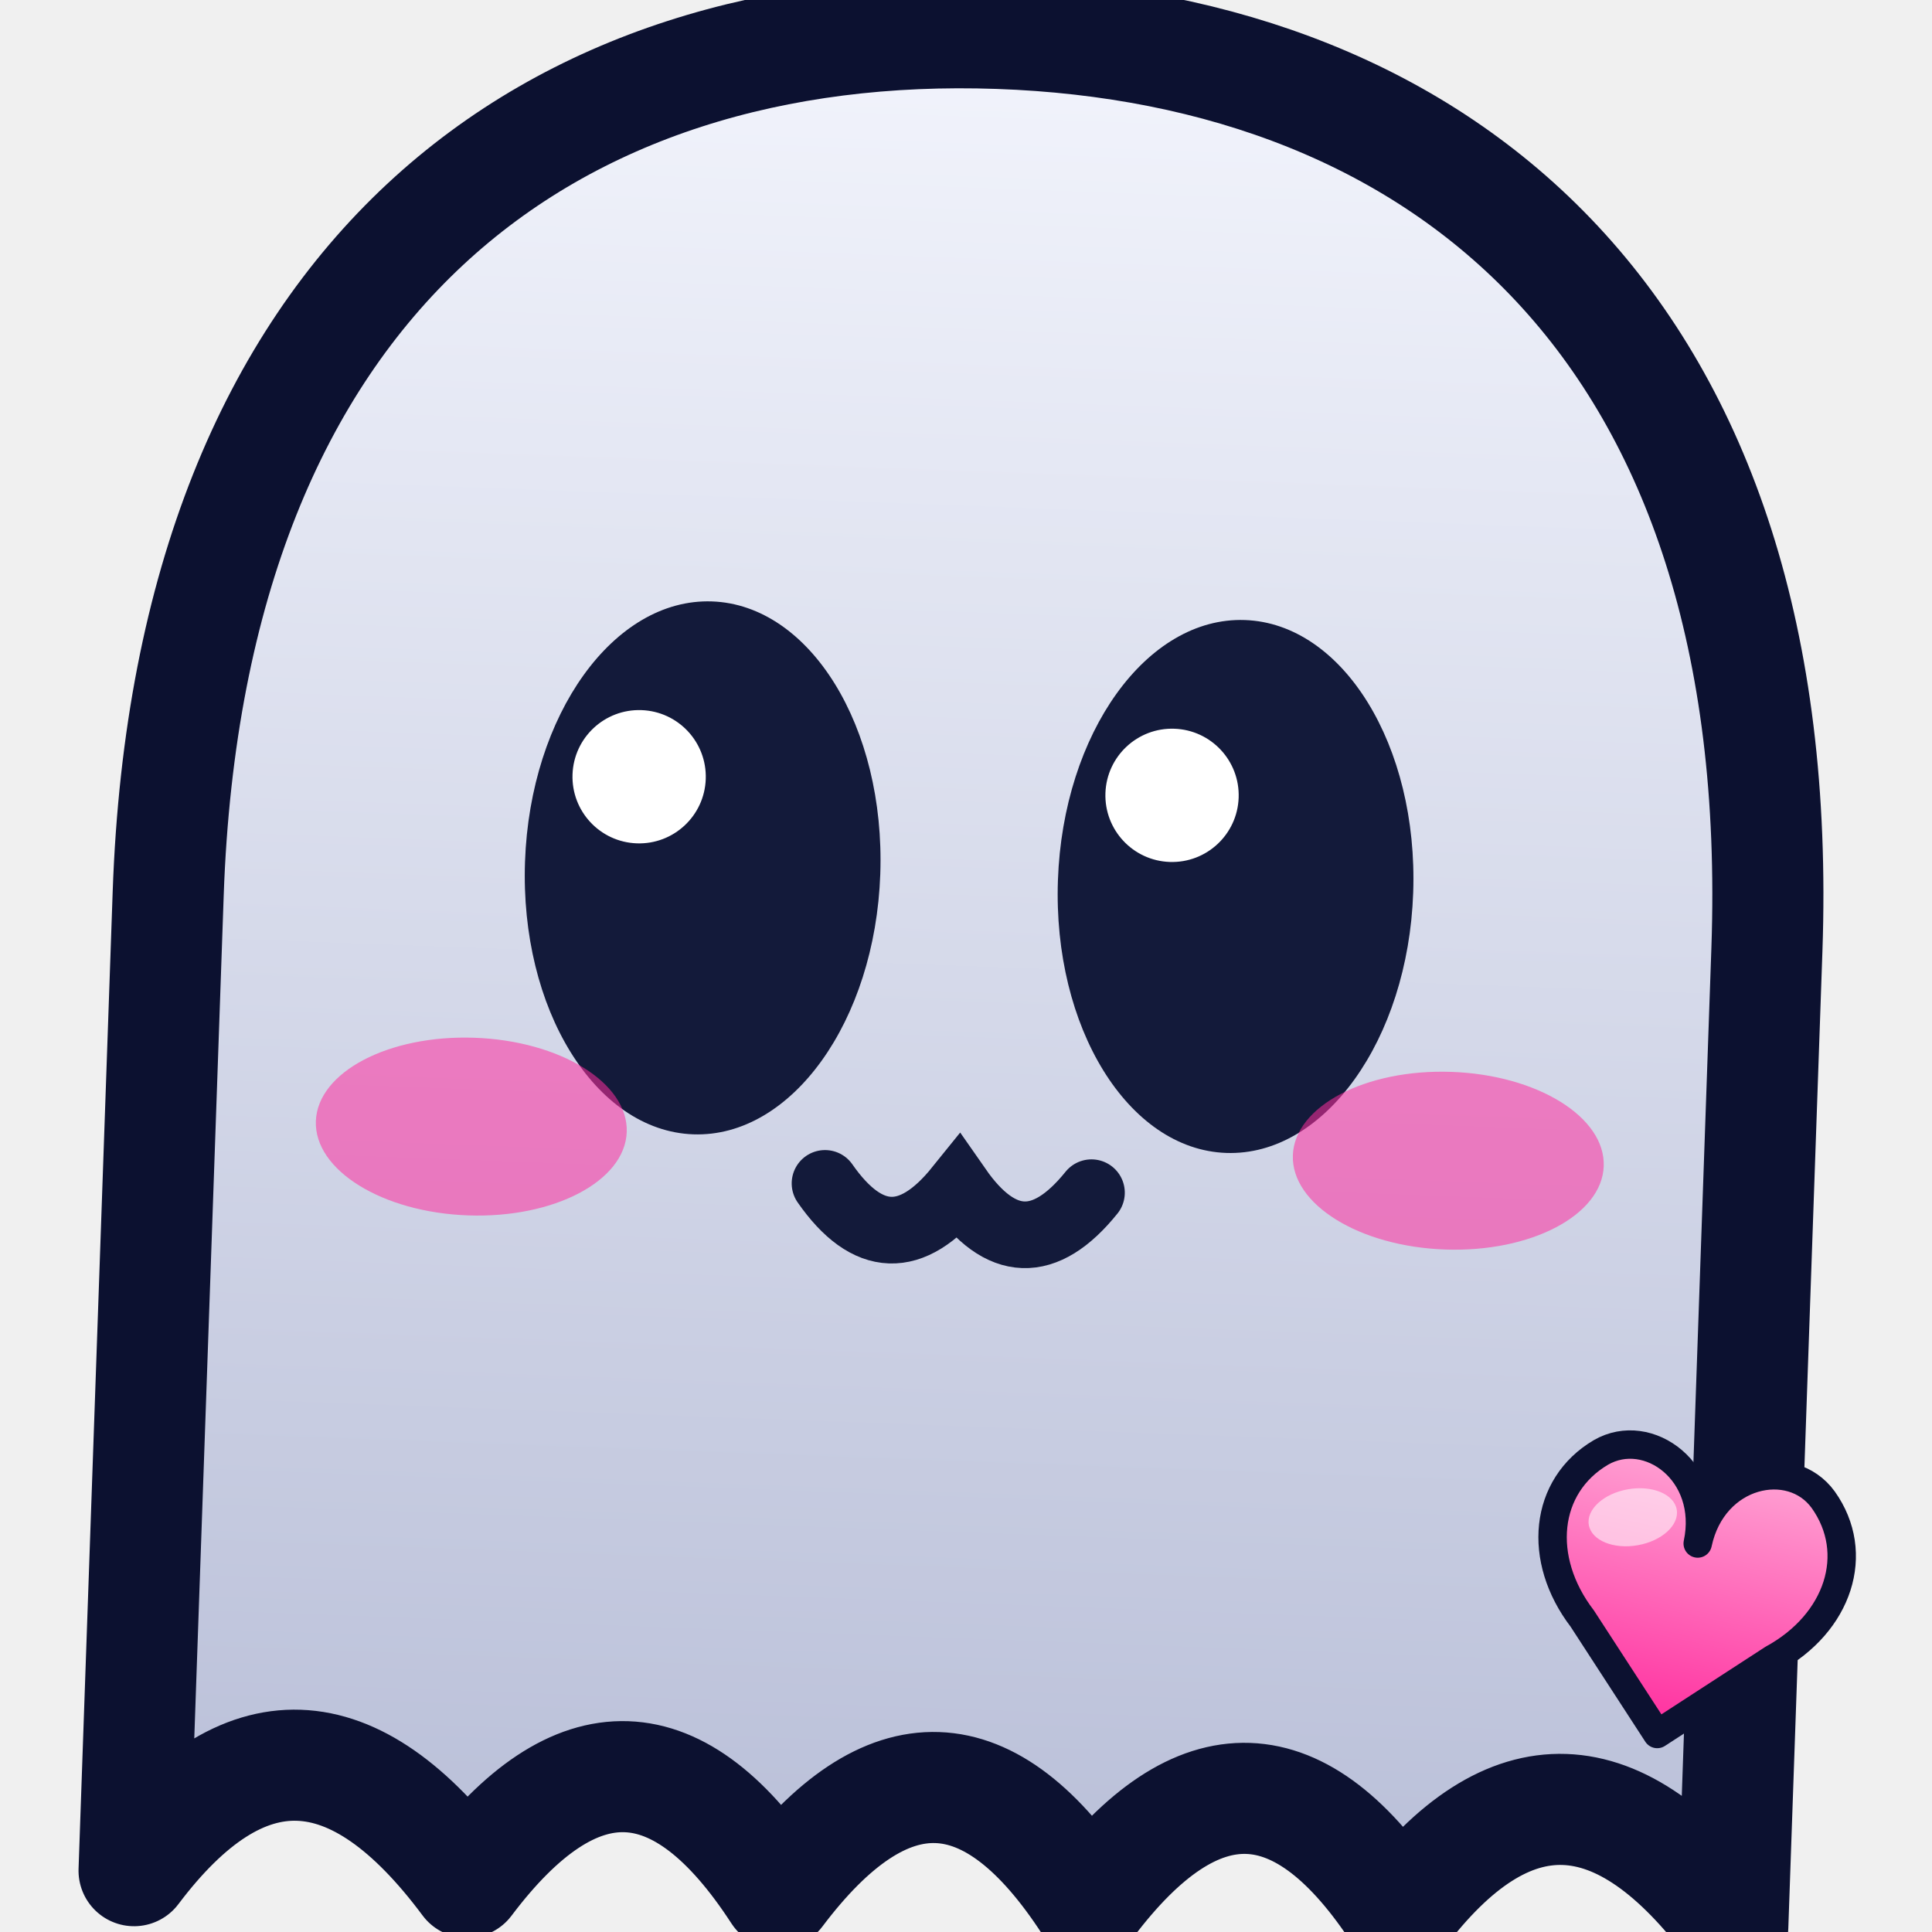
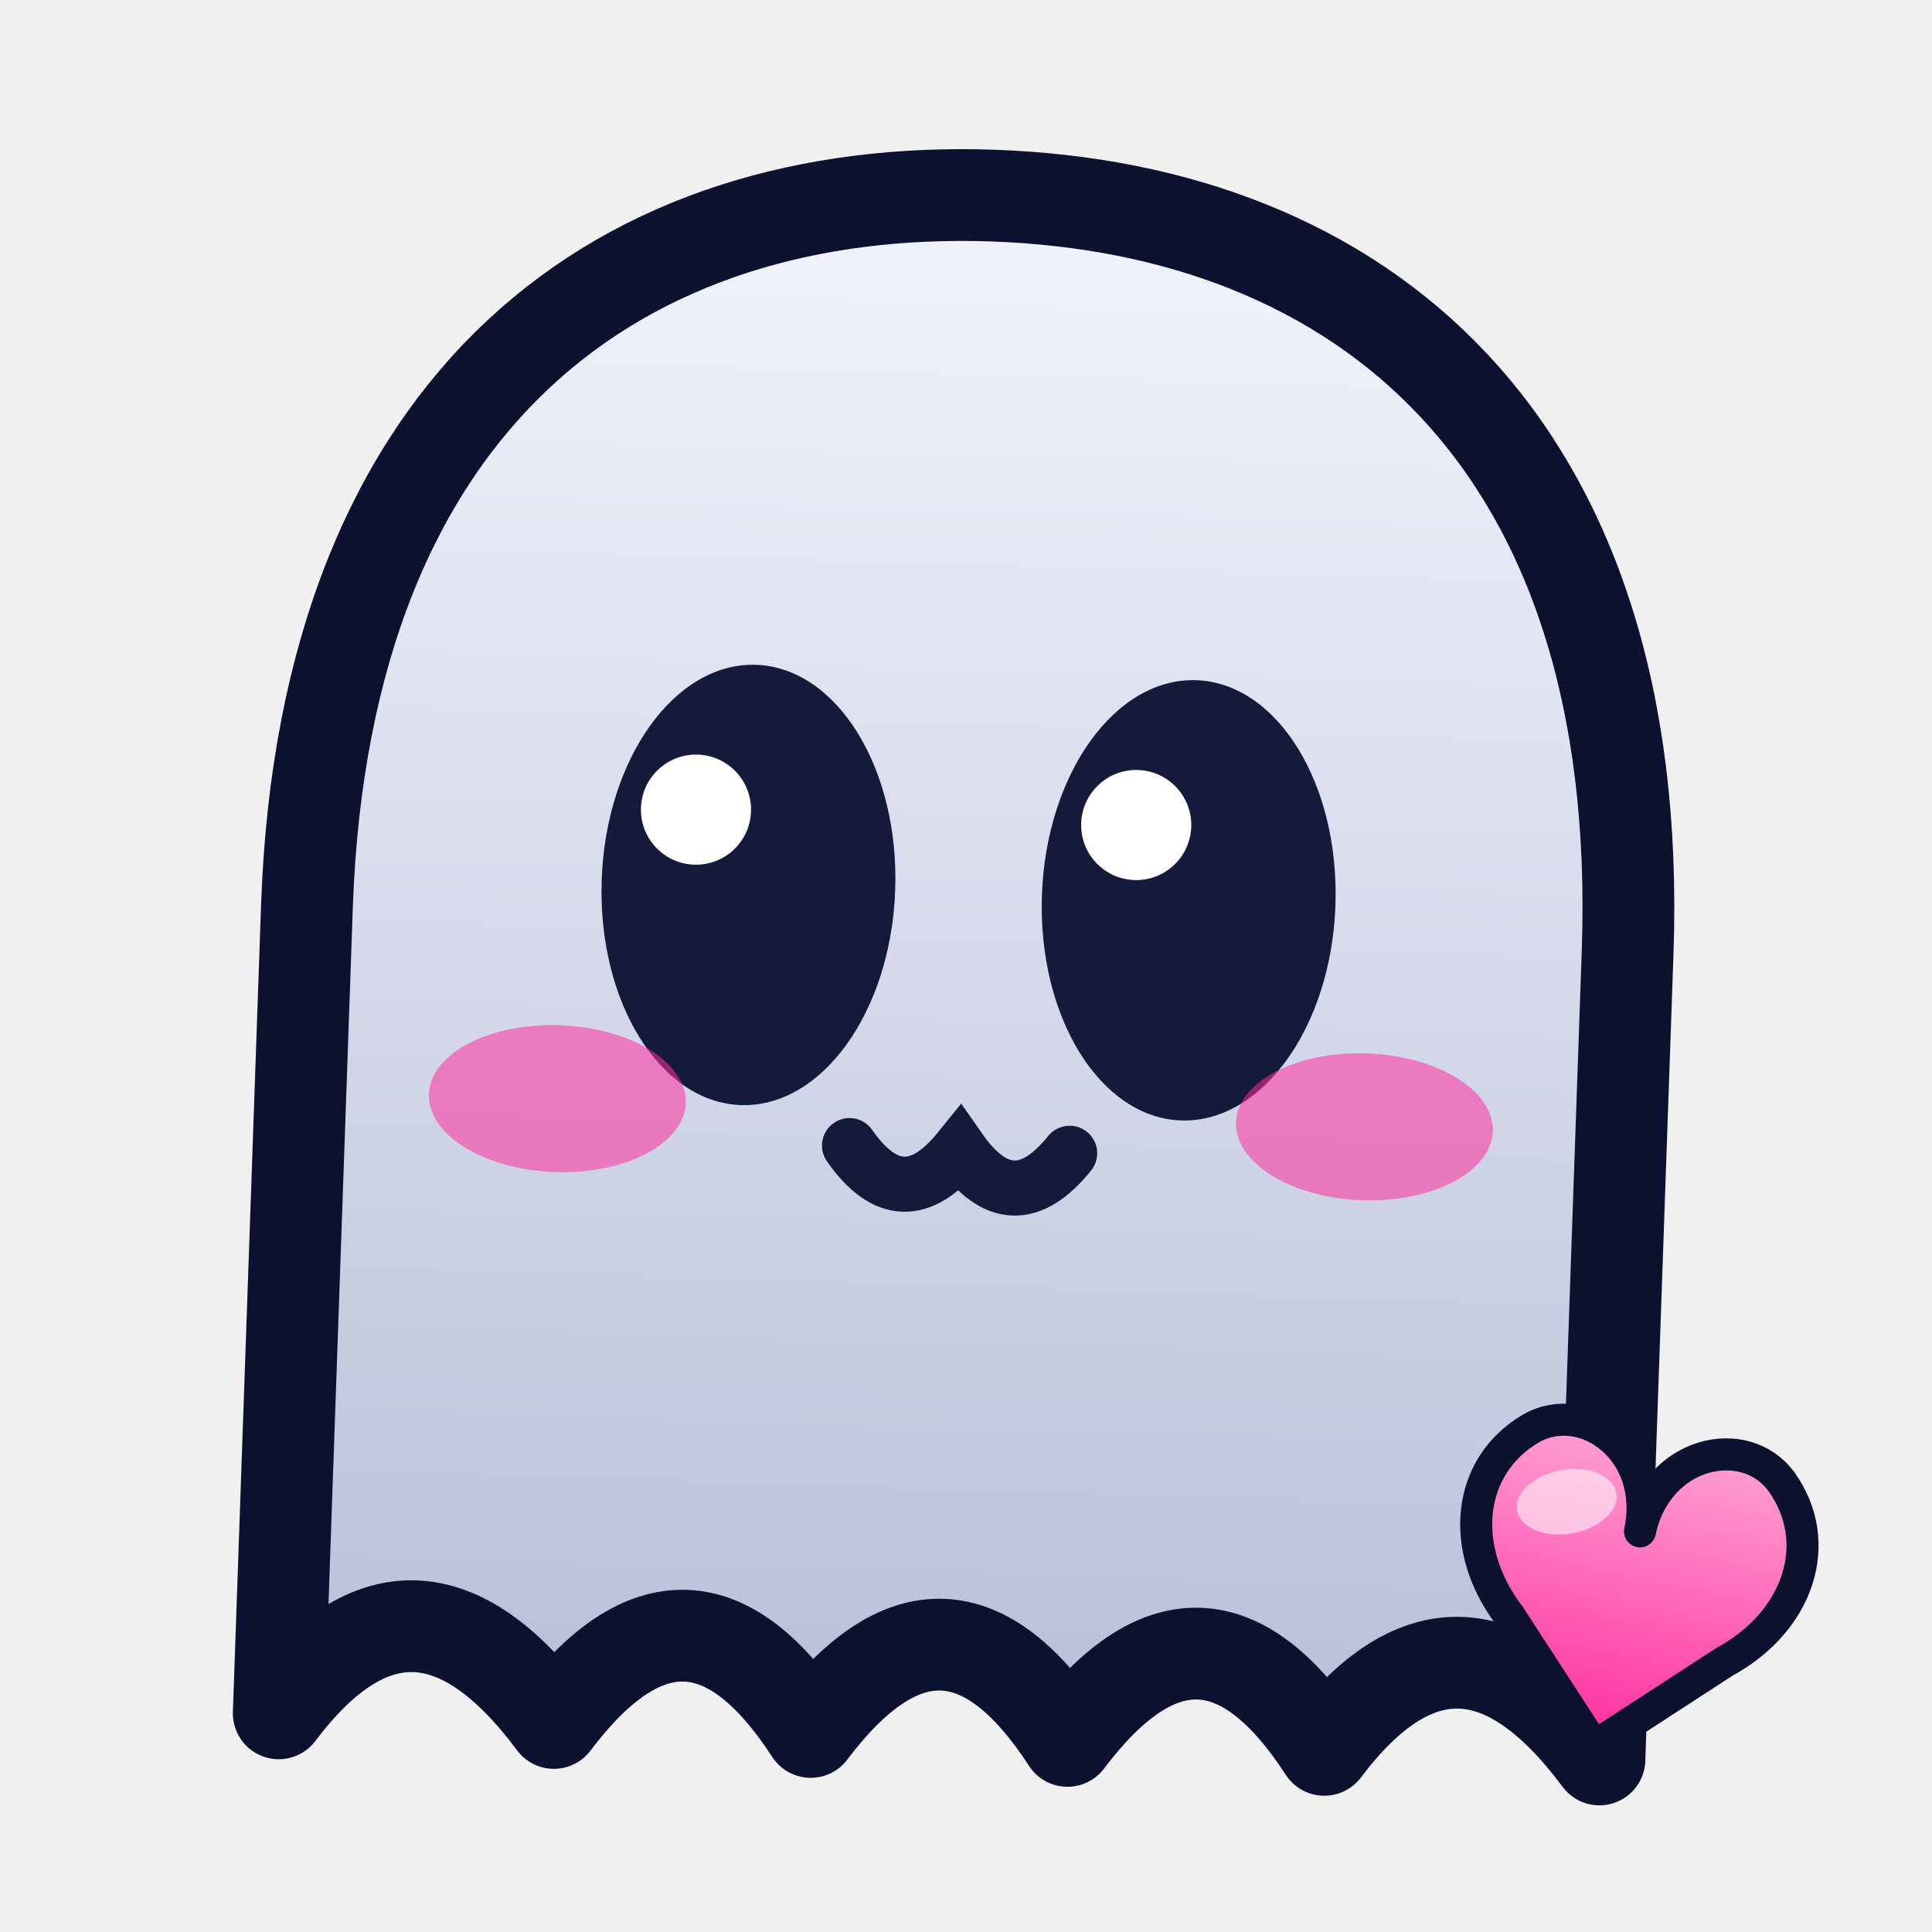
<svg xmlns="http://www.w3.org/2000/svg" width="1000" height="1000" viewBox="0 0 1000 1000" shape-rendering="crispEdges">
  <defs>
    <linearGradient id="g_pink" x1="0" y1="0" x2="0" y2="1">
      <stop offset="0" stop-color="#ffa1d3" />
      <stop offset="1" stop-color="#FF2D9E" />
    </linearGradient>
    <linearGradient id="g_cyan" x1="0" y1="0" x2="0" y2="1">
      <stop offset="0" stop-color="#8ceeff" />
      <stop offset="1" stop-color="#00D9FF" />
    </linearGradient>
    <linearGradient id="g_yellow" x1="0" y1="0" x2="0" y2="1">
      <stop offset="0" stop-color="#ffec8c" />
      <stop offset="1" stop-color="#FFD400" />
    </linearGradient>
    <linearGradient id="g_lime" x1="0" y1="0" x2="0" y2="1">
      <stop offset="0" stop-color="#cdf58c" />
      <stop offset="1" stop-color="#8FE800" />
    </linearGradient>
    <linearGradient id="g_violet" x1="0" y1="0" x2="0" y2="1">
      <stop offset="0" stop-color="#dcafff" />
      <stop offset="1" stop-color="#B14DFF" />
    </linearGradient>
    <linearGradient id="g_orange" x1="0" y1="0" x2="0" y2="1">
      <stop offset="0" stop-color="#ffca8c" />
      <stop offset="1" stop-color="#FF8A00" />
    </linearGradient>
    <linearGradient id="g_black" x1="0" y1="0" x2="0" y2="1">
      <stop offset="0" stop-color="#9f94ab" />
      <stop offset="1" stop-color="#2A1245" />
    </linearGradient>
    <linearGradient id="g_silver" x1="0" y1="0" x2="0" y2="1">
      <stop offset="0" stop-color="#F2F4FC" />
      <stop offset="1" stop-color="#B9BFD8" />
    </linearGradient>
  </defs>
  <g shape-rendering="auto">
-     <g transform="rotate(2 500 500) translate(-75 -75) scale(11.500)">
+     <g transform="rotate(2 500 500) translate(25 25) scale(9.500)">
      <path d="M14 92 L14 48 C14 20 30 8 50 8 C70 8 86 20 86 48 L86 92 Q78 82 71 92 Q64 82 57 92 Q50 82 43 92 Q36 82 29 92 Q21 82 14 92 Z" fill="url(#g_silver)" stroke="#0C1130" stroke-width="5" stroke-linejoin="round" />
      <ellipse cx="38" cy="46" rx="8" ry="12" fill="#131A3A" />
      <ellipse cx="62" cy="46" rx="8" ry="12" fill="#131A3A" />
      <circle cx="35" cy="42" r="3" fill="#FFFFFF" />
      <circle cx="59" cy="42" r="3" fill="#FFFFFF" />
      <ellipse cx="28" cy="58" rx="7" ry="4" fill="#FF2D9E" opacity="0.55" />
      <ellipse cx="72" cy="58" rx="7" ry="4" fill="#FF2D9E" opacity="0.55" />
      <path d="M44 60 Q47 64 50 60 Q53 64 56 60" fill="none" stroke="#131A3A" stroke-width="3" stroke-linecap="round" />
    </g>
-     <g transform="rotate(12 870 840) translate(765 735) scale(2.100)">
+     <g transform="rotate(12 839 839) translate(720.5 720.5) scale(2.370)">
      <path d="M50 30 C50 12 32 4 22 13 C10 24 12 42 26 54 L50 78 L74 54 C88 42 90 24 78 13 C68 4 50 12 50 30 Z" fill="url(#g_pink)" stroke="#0C1130" stroke-width="7" stroke-linejoin="round" />
      <ellipse cx="33" cy="27" rx="11" ry="7" fill="#FFFFFF" opacity="0.55" transform="rotate(-22 33 27)" />
    </g>
  </g>
</svg>
